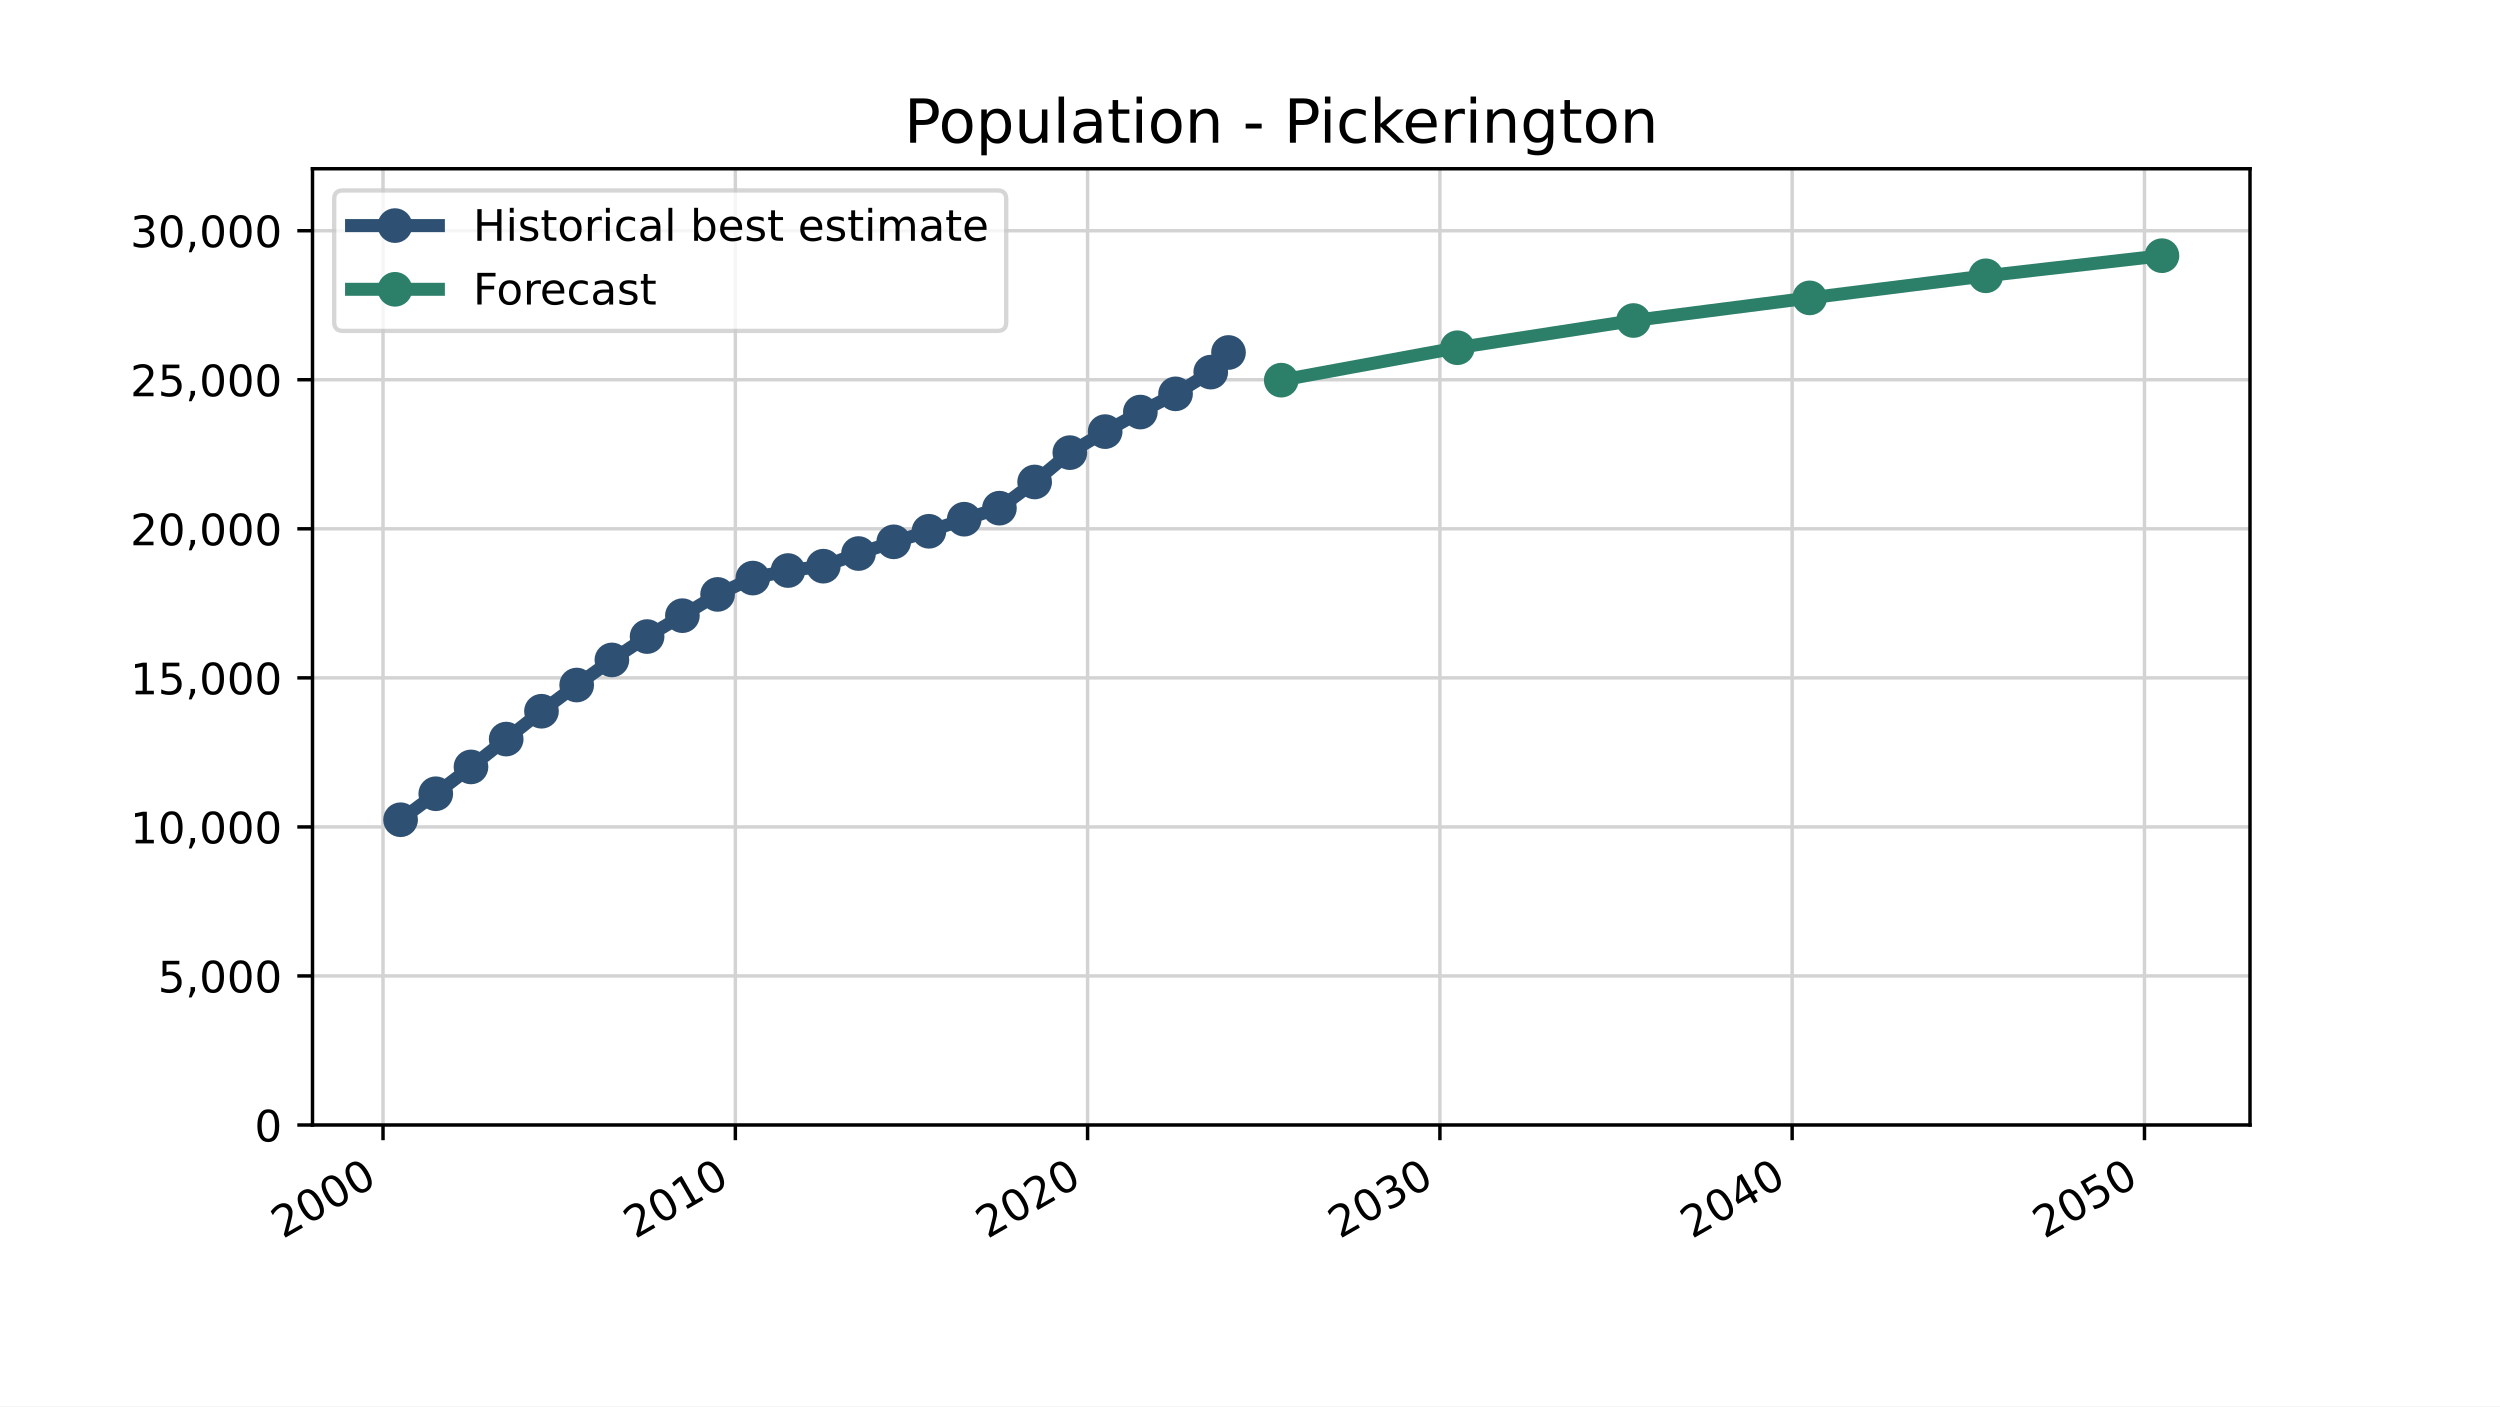
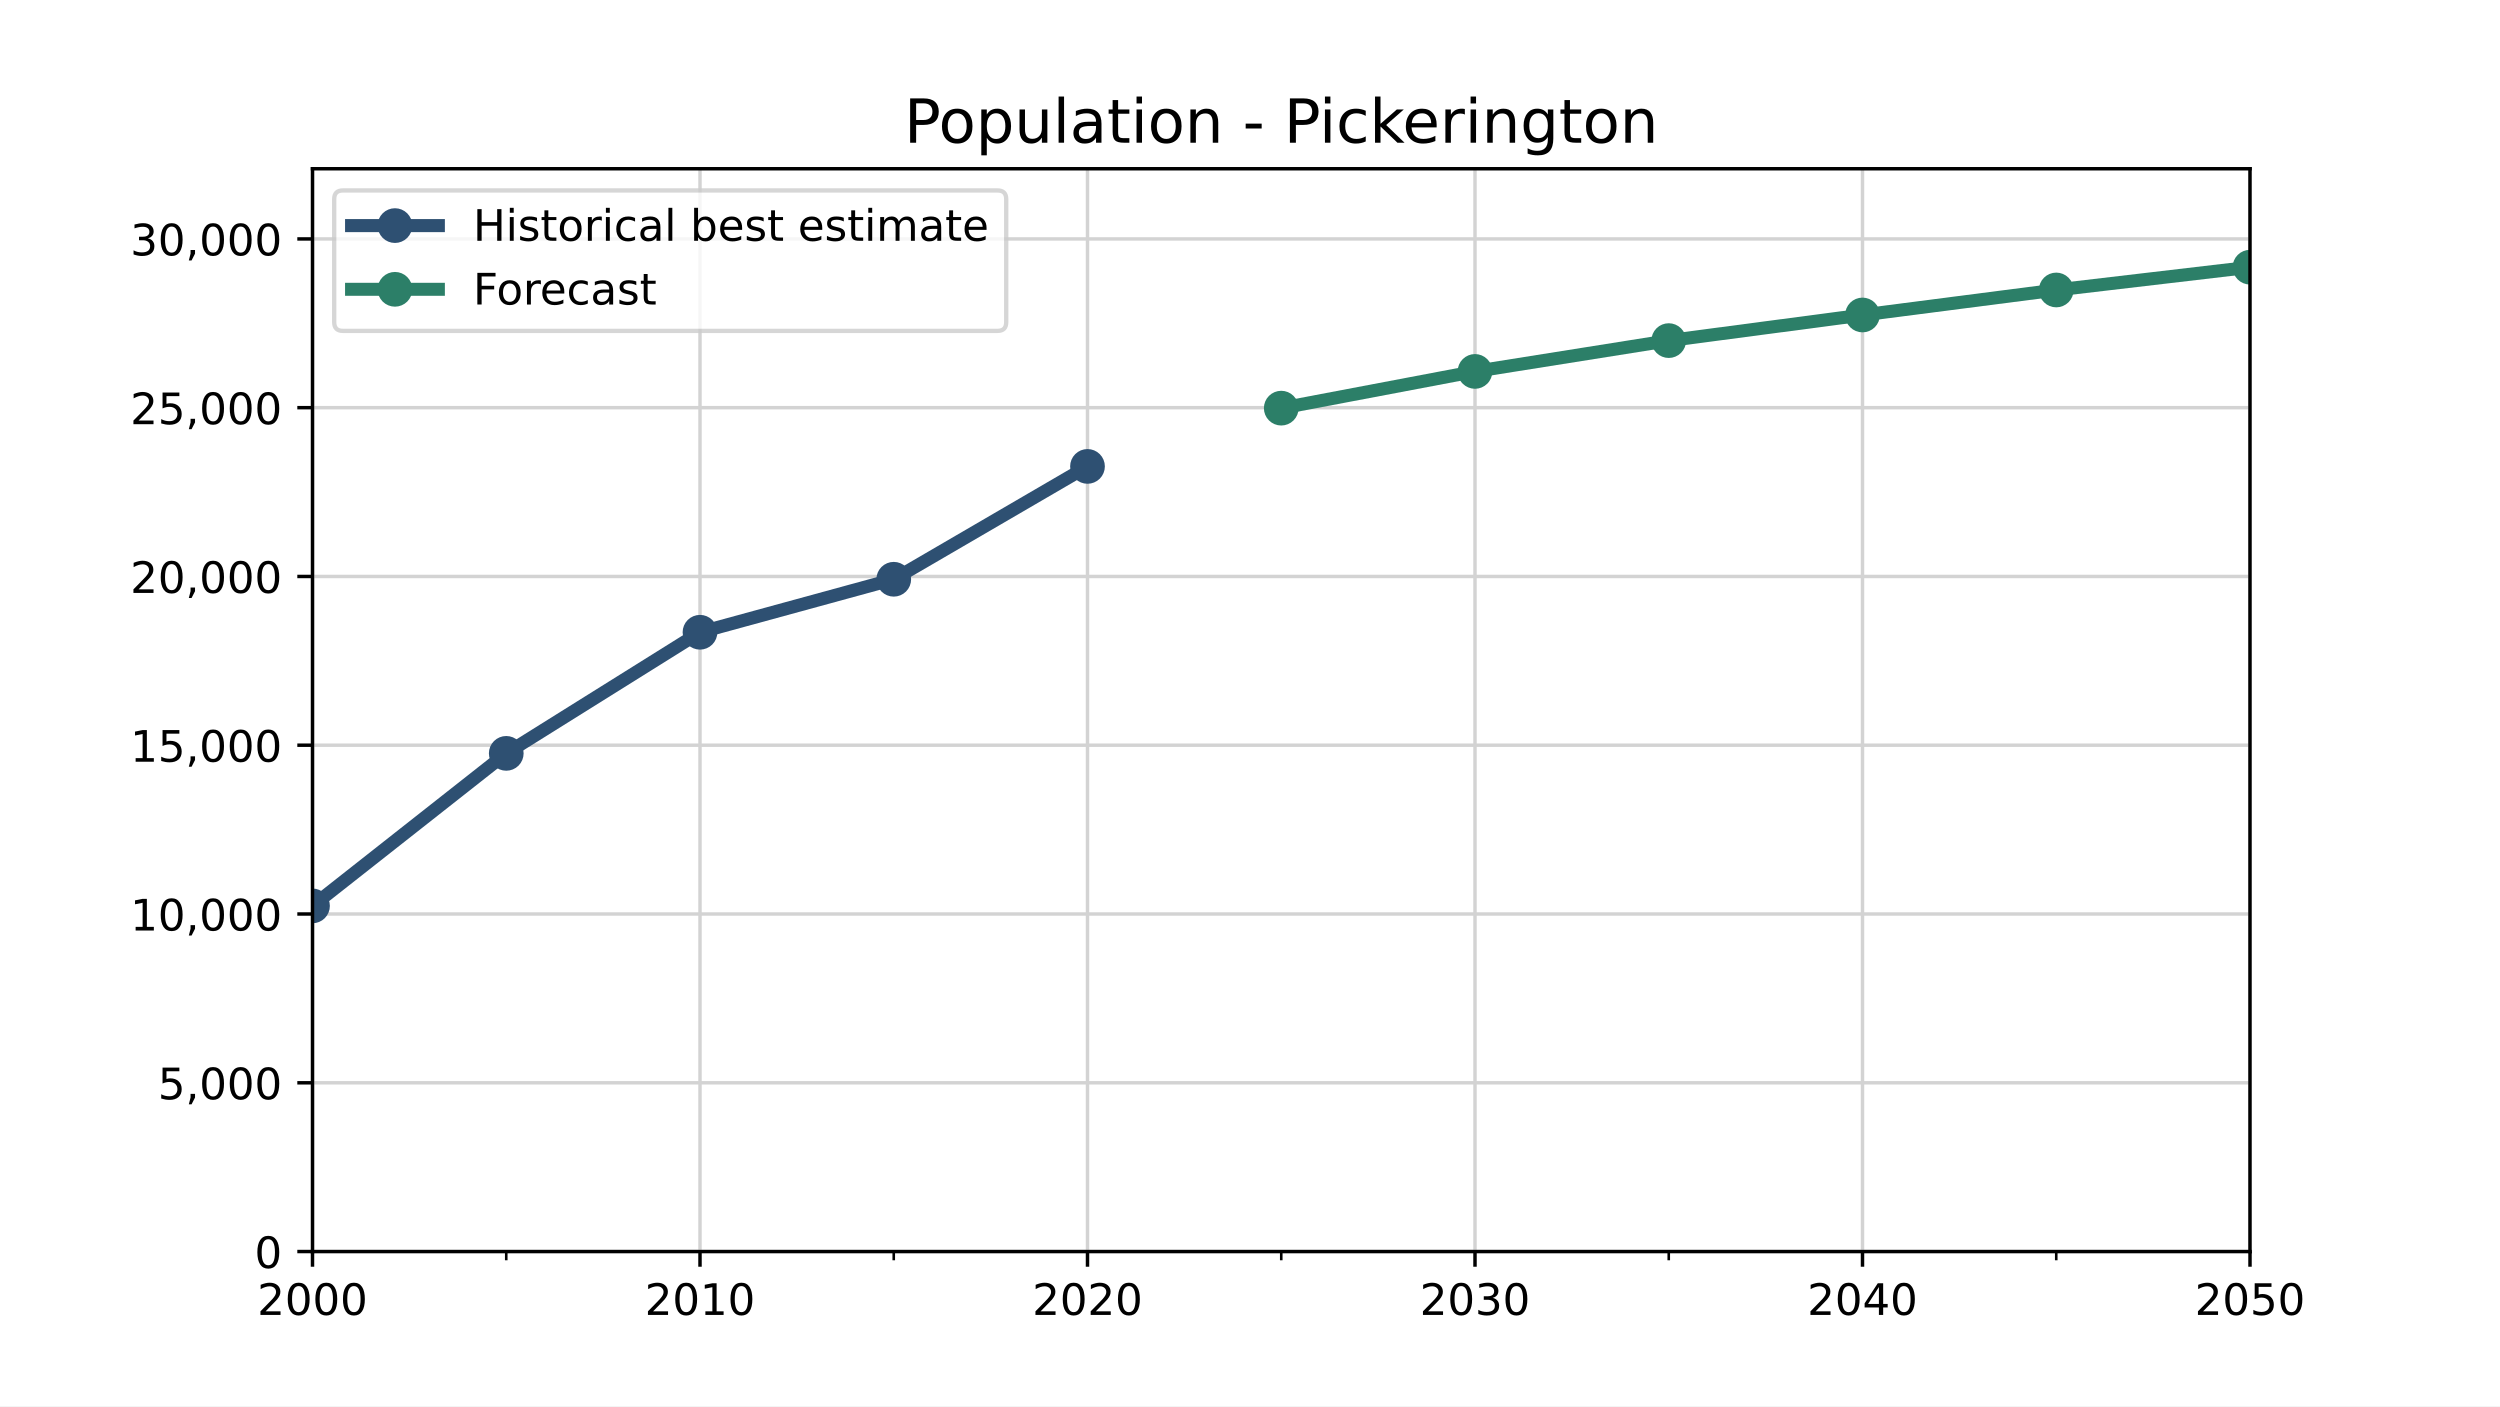
<svg xmlns="http://www.w3.org/2000/svg" xmlns:xlink="http://www.w3.org/1999/xlink" width="576pt" height="324pt" viewBox="0 0 576 324" version="1.1">
  <defs>
    <style type="text/css">*{stroke-linejoin: round; stroke-linecap: butt}</style>
  </defs>
  <g id="figure_1">
    <g id="patch_1">
      <path d="M 0 324  L 576 324  L 576 0  L 0 0  z " style="fill: #ffffff" />
    </g>
    <g id="axes_1">
      <g id="patch_2">
-         <path d="M 72 259.2  L 518.4 259.2  L 518.4 38.88  L 72 38.88  z " style="fill: #ffffff" />
+         <path d="M 72 288.36  L 518.4 288.36  L 518.4 38.88  L 72 38.88  z " style="fill: #ffffff" />
      </g>
      <g id="matplotlib.axis_1">
        <g id="xtick_1">
          <g id="line2d_1">
-             <path d="M 88.247 259.2  L 88.247 38.88  " clip-path="url(#p6ef41c0eb7)" style="fill: none; stroke: #d3d3d3; stroke-width: 0.8; stroke-linecap: square" />
+             <path d="M 72 288.36  L 72 38.88  " clip-path="url(#p720cf5d9d5)" style="fill: none; stroke: #d3d3d3; stroke-width: 0.8; stroke-linecap: square" />
          </g>
          <g id="line2d_2">
            <defs>
-               <path id="m527f7fe3bf" d="M 0 0  L 0 3.5  " style="stroke: #000000; stroke-width: 0.8" />
+               <path id="md8a577e846" d="M 0 0  L 0 3.5  " style="stroke: #000000; stroke-width: 0.8" />
            </defs>
            <g>
-               <use xlink:href="#m527f7fe3bf" x="88.247" y="259.2" style="stroke: #000000; stroke-width: 0.8" />
+               <use xlink:href="#md8a577e846" x="72" y="288.36" style="stroke: #000000; stroke-width: 0.8" />
            </g>
          </g>
          <g id="text_1">
-             <g transform="translate(65.16631 285.5054) rotate(-30) scale(0.1 -0.1)">
+             <g transform="translate(59.275 302.9584) scale(0.1 -0.1)">
              <defs>
                <path id="DejaVuSans-32" d="M 1228 531  L 3431 531  L 3431 0  L 469 0  L 469 531  Q 828 903 1448 1529  Q 2069 2156 2228 2338  Q 2531 2678 2651 2914  Q 2772 3150 2772 3378  Q 2772 3750 2511 3984  Q 2250 4219 1831 4219  Q 1534 4219 1204 4116  Q 875 4013 500 3803  L 500 4441  Q 881 4594 1212 4672  Q 1544 4750 1819 4750  Q 2544 4750 2975 4387  Q 3406 4025 3406 3419  Q 3406 3131 3298 2873  Q 3191 2616 2906 2266  Q 2828 2175 2409 1742  Q 1991 1309 1228 531  z " transform="scale(0.015625)" />
                <path id="DejaVuSans-30" d="M 2034 4250  Q 1547 4250 1301 3770  Q 1056 3291 1056 2328  Q 1056 1369 1301 889  Q 1547 409 2034 409  Q 2525 409 2770 889  Q 3016 1369 3016 2328  Q 3016 3291 2770 3770  Q 2525 4250 2034 4250  z M 2034 4750  Q 2819 4750 3233 4129  Q 3647 3509 3647 2328  Q 3647 1150 3233 529  Q 2819 -91 2034 -91  Q 1250 -91 836 529  Q 422 1150 422 2328  Q 422 3509 836 4129  Q 1250 4750 2034 4750  z " transform="scale(0.015625)" />
              </defs>
              <use xlink:href="#DejaVuSans-32" />
              <use xlink:href="#DejaVuSans-30" x="63.623" />
              <use xlink:href="#DejaVuSans-30" x="127.246" />
              <use xlink:href="#DejaVuSans-30" x="190.869" />
            </g>
          </g>
        </g>
        <g id="xtick_2">
          <g id="line2d_3">
-             <path d="M 169.423 259.2  L 169.423 38.88  " clip-path="url(#p6ef41c0eb7)" style="fill: none; stroke: #d3d3d3; stroke-width: 0.8; stroke-linecap: square" />
+             <path d="M 161.28 288.36  L 161.28 38.88  " clip-path="url(#p720cf5d9d5)" style="fill: none; stroke: #d3d3d3; stroke-width: 0.8; stroke-linecap: square" />
          </g>
          <g id="line2d_4">
            <g>
-               <use xlink:href="#m527f7fe3bf" x="169.423" y="259.2" style="stroke: #000000; stroke-width: 0.8" />
+               <use xlink:href="#md8a577e846" x="161.28" y="288.36" style="stroke: #000000; stroke-width: 0.8" />
            </g>
          </g>
          <g id="text_2">
-             <g transform="translate(146.3433 285.5054) rotate(-30) scale(0.1 -0.1)">
+             <g transform="translate(148.555 302.9584) scale(0.1 -0.1)">
              <defs>
                <path id="DejaVuSans-31" d="M 794 531  L 1825 531  L 1825 4091  L 703 3866  L 703 4441  L 1819 4666  L 2450 4666  L 2450 531  L 3481 531  L 3481 0  L 794 0  L 794 531  z " transform="scale(0.015625)" />
              </defs>
              <use xlink:href="#DejaVuSans-32" />
              <use xlink:href="#DejaVuSans-30" x="63.623" />
              <use xlink:href="#DejaVuSans-31" x="127.246" />
              <use xlink:href="#DejaVuSans-30" x="190.869" />
            </g>
          </g>
        </g>
        <g id="xtick_3">
          <g id="line2d_5">
-             <path d="M 250.578 259.2  L 250.578 38.88  " clip-path="url(#p6ef41c0eb7)" style="fill: none; stroke: #d3d3d3; stroke-width: 0.8; stroke-linecap: square" />
+             <path d="M 250.56 288.36  L 250.56 38.88  " clip-path="url(#p720cf5d9d5)" style="fill: none; stroke: #d3d3d3; stroke-width: 0.8; stroke-linecap: square" />
          </g>
          <g id="line2d_6">
            <g>
-               <use xlink:href="#m527f7fe3bf" x="250.578" y="259.2" style="stroke: #000000; stroke-width: 0.8" />
+               <use xlink:href="#md8a577e846" x="250.56" y="288.36" style="stroke: #000000; stroke-width: 0.8" />
            </g>
          </g>
          <g id="text_3">
-             <g transform="translate(227.498 285.5054) rotate(-30) scale(0.1 -0.1)">
+             <g transform="translate(237.835 302.9584) scale(0.1 -0.1)">
              <use xlink:href="#DejaVuSans-32" />
              <use xlink:href="#DejaVuSans-30" x="63.623" />
              <use xlink:href="#DejaVuSans-32" x="127.246" />
              <use xlink:href="#DejaVuSans-30" x="190.869" />
            </g>
          </g>
        </g>
        <g id="xtick_4">
          <g id="line2d_7">
-             <path d="M 331.755 259.2  L 331.755 38.88  " clip-path="url(#p6ef41c0eb7)" style="fill: none; stroke: #d3d3d3; stroke-width: 0.8; stroke-linecap: square" />
+             <path d="M 339.84 288.36  L 339.84 38.88  " clip-path="url(#p720cf5d9d5)" style="fill: none; stroke: #d3d3d3; stroke-width: 0.8; stroke-linecap: square" />
          </g>
          <g id="line2d_8">
            <g>
-               <use xlink:href="#m527f7fe3bf" x="331.755" y="259.2" style="stroke: #000000; stroke-width: 0.8" />
+               <use xlink:href="#md8a577e846" x="339.84" y="288.36" style="stroke: #000000; stroke-width: 0.8" />
            </g>
          </g>
          <g id="text_4">
-             <g transform="translate(308.675 285.5054) rotate(-30) scale(0.1 -0.1)">
+             <g transform="translate(327.115 302.9584) scale(0.1 -0.1)">
              <defs>
                <path id="DejaVuSans-33" d="M 2597 2516  Q 3050 2419 3304 2112  Q 3559 1806 3559 1356  Q 3559 666 3084 287  Q 2609 -91 1734 -91  Q 1441 -91 1130 -33  Q 819 25 488 141  L 488 750  Q 750 597 1062 519  Q 1375 441 1716 441  Q 2309 441 2620 675  Q 2931 909 2931 1356  Q 2931 1769 2642 2001  Q 2353 2234 1838 2234  L 1294 2234  L 1294 2753  L 1863 2753  Q 2328 2753 2575 2939  Q 2822 3125 2822 3475  Q 2822 3834 2567 4026  Q 2313 4219 1838 4219  Q 1578 4219 1281 4162  Q 984 4106 628 3988  L 628 4550  Q 988 4650 1302 4700  Q 1616 4750 1894 4750  Q 2613 4750 3031 4423  Q 3450 4097 3450 3541  Q 3450 3153 3228 2886  Q 3006 2619 2597 2516  z " transform="scale(0.015625)" />
              </defs>
              <use xlink:href="#DejaVuSans-32" />
              <use xlink:href="#DejaVuSans-30" x="63.623" />
              <use xlink:href="#DejaVuSans-33" x="127.246" />
              <use xlink:href="#DejaVuSans-30" x="190.869" />
            </g>
          </g>
        </g>
        <g id="xtick_5">
          <g id="line2d_9">
-             <path d="M 412.91 259.2  L 412.91 38.88  " clip-path="url(#p6ef41c0eb7)" style="fill: none; stroke: #d3d3d3; stroke-width: 0.8; stroke-linecap: square" />
+             <path d="M 429.12 288.36  L 429.12 38.88  " clip-path="url(#p720cf5d9d5)" style="fill: none; stroke: #d3d3d3; stroke-width: 0.8; stroke-linecap: square" />
          </g>
          <g id="line2d_10">
            <g>
-               <use xlink:href="#m527f7fe3bf" x="412.91" y="259.2" style="stroke: #000000; stroke-width: 0.8" />
+               <use xlink:href="#md8a577e846" x="429.12" y="288.36" style="stroke: #000000; stroke-width: 0.8" />
            </g>
          </g>
          <g id="text_5">
-             <g transform="translate(389.8297 285.5054) rotate(-30) scale(0.1 -0.1)">
+             <g transform="translate(416.395 302.9584) scale(0.1 -0.1)">
              <defs>
                <path id="DejaVuSans-34" d="M 2419 4116  L 825 1625  L 2419 1625  L 2419 4116  z M 2253 4666  L 3047 4666  L 3047 1625  L 3713 1625  L 3713 1100  L 3047 1100  L 3047 0  L 2419 0  L 2419 1100  L 313 1100  L 313 1709  L 2253 4666  z " transform="scale(0.015625)" />
              </defs>
              <use xlink:href="#DejaVuSans-32" />
              <use xlink:href="#DejaVuSans-30" x="63.623" />
              <use xlink:href="#DejaVuSans-34" x="127.246" />
              <use xlink:href="#DejaVuSans-30" x="190.869" />
            </g>
          </g>
        </g>
        <g id="xtick_6">
          <g id="line2d_11">
-             <path d="M 494.087 259.2  L 494.087 38.88  " clip-path="url(#p6ef41c0eb7)" style="fill: none; stroke: #d3d3d3; stroke-width: 0.8; stroke-linecap: square" />
+             <path d="M 518.4 288.36  L 518.4 38.88  " clip-path="url(#p720cf5d9d5)" style="fill: none; stroke: #d3d3d3; stroke-width: 0.8; stroke-linecap: square" />
          </g>
          <g id="line2d_12">
            <g>
-               <use xlink:href="#m527f7fe3bf" x="494.087" y="259.2" style="stroke: #000000; stroke-width: 0.8" />
+               <use xlink:href="#md8a577e846" x="518.4" y="288.36" style="stroke: #000000; stroke-width: 0.8" />
            </g>
          </g>
          <g id="text_6">
-             <g transform="translate(471.0067 285.5054) rotate(-30) scale(0.1 -0.1)">
+             <g transform="translate(505.675 302.9584) scale(0.1 -0.1)">
              <defs>
                <path id="DejaVuSans-35" d="M 691 4666  L 3169 4666  L 3169 4134  L 1269 4134  L 1269 2991  Q 1406 3038 1543 3061  Q 1681 3084 1819 3084  Q 2600 3084 3056 2656  Q 3513 2228 3513 1497  Q 3513 744 3044 326  Q 2575 -91 1722 -91  Q 1428 -91 1123 -41  Q 819 9 494 109  L 494 744  Q 775 591 1075 516  Q 1375 441 1709 441  Q 2250 441 2565 725  Q 2881 1009 2881 1497  Q 2881 1984 2565 2268  Q 2250 2553 1709 2553  Q 1456 2553 1204 2497  Q 953 2441 691 2322  L 691 4666  z " transform="scale(0.015625)" />
              </defs>
              <use xlink:href="#DejaVuSans-32" />
              <use xlink:href="#DejaVuSans-30" x="63.623" />
              <use xlink:href="#DejaVuSans-35" x="127.246" />
              <use xlink:href="#DejaVuSans-30" x="190.869" />
+             </g>
+           </g>
+         </g>
+         <g id="xtick_7">
+           <g id="line2d_13">
+             <defs>
+               <path id="m55a12e7f63" d="M 0 0  L 0 2  " style="stroke: #000000; stroke-width: 0.6" />
+             </defs>
+             <g>
+               <use xlink:href="#m55a12e7f63" x="116.64" y="288.36" style="stroke: #000000; stroke-width: 0.6" />
+             </g>
+           </g>
+         </g>
+         <g id="xtick_8">
+           <g id="line2d_14">
+             <g>
+               <use xlink:href="#m55a12e7f63" x="205.92" y="288.36" style="stroke: #000000; stroke-width: 0.6" />
+             </g>
+           </g>
+         </g>
+         <g id="xtick_9">
+           <g id="line2d_15">
+             <g>
+               <use xlink:href="#m55a12e7f63" x="295.2" y="288.36" style="stroke: #000000; stroke-width: 0.6" />
+             </g>
+           </g>
+         </g>
+         <g id="xtick_10">
+           <g id="line2d_16">
+             <g>
+               <use xlink:href="#m55a12e7f63" x="384.48" y="288.36" style="stroke: #000000; stroke-width: 0.6" />
+             </g>
+           </g>
+         </g>
+         <g id="xtick_11">
+           <g id="line2d_17">
+             <g>
+               <use xlink:href="#m55a12e7f63" x="473.76" y="288.36" style="stroke: #000000; stroke-width: 0.6" />
            </g>
          </g>
        </g>
      </g>
      <g id="matplotlib.axis_2">
        <g id="ytick_1">
-           <g id="line2d_13">
-             <path d="M 72 259.2  L 518.4 259.2  " clip-path="url(#p6ef41c0eb7)" style="fill: none; stroke: #d3d3d3; stroke-width: 0.8; stroke-linecap: square" />
-           </g>
-           <g id="line2d_14">
+           <g id="line2d_18">
+             <path d="M 72 288.36  L 518.4 288.36  " clip-path="url(#p720cf5d9d5)" style="fill: none; stroke: #d3d3d3; stroke-width: 0.8; stroke-linecap: square" />
+           </g>
+           <g id="line2d_19">
            <defs>
-               <path id="m63f57c70f0" d="M 0 0  L -3.5 0  " style="stroke: #000000; stroke-width: 0.8" />
+               <path id="m1d83f71214" d="M 0 0  L -3.5 0  " style="stroke: #000000; stroke-width: 0.8" />
            </defs>
            <g>
-               <use xlink:href="#m63f57c70f0" x="72" y="259.2" style="stroke: #000000; stroke-width: 0.8" />
+               <use xlink:href="#m1d83f71214" x="72" y="288.36" style="stroke: #000000; stroke-width: 0.8" />
            </g>
          </g>
          <g id="text_7">
-             <g transform="translate(58.6375 262.9992) scale(0.1 -0.1)">
+             <g transform="translate(58.6375 292.1592) scale(0.1 -0.1)">
              <use xlink:href="#DejaVuSans-30" />
            </g>
          </g>
        </g>
        <g id="ytick_2">
-           <g id="line2d_15">
-             <path d="M 72 224.859  L 518.4 224.859  " clip-path="url(#p6ef41c0eb7)" style="fill: none; stroke: #d3d3d3; stroke-width: 0.8; stroke-linecap: square" />
-           </g>
-           <g id="line2d_16">
-             <g>
-               <use xlink:href="#m63f57c70f0" x="72" y="224.859" style="stroke: #000000; stroke-width: 0.8" />
+           <g id="line2d_20">
+             <path d="M 72 249.474  L 518.4 249.474  " clip-path="url(#p720cf5d9d5)" style="fill: none; stroke: #d3d3d3; stroke-width: 0.8; stroke-linecap: square" />
+           </g>
+           <g id="line2d_21">
+             <g>
+               <use xlink:href="#m1d83f71214" x="72" y="249.474" style="stroke: #000000; stroke-width: 0.8" />
            </g>
          </g>
          <g id="text_8">
-             <g transform="translate(36.37188 228.6581) scale(0.1 -0.1)">
+             <g transform="translate(36.37188 253.273) scale(0.1 -0.1)">
              <defs>
                <path id="DejaVuSans-2c" d="M 750 794  L 1409 794  L 1409 256  L 897 -744  L 494 -744  L 750 256  L 750 794  z " transform="scale(0.015625)" />
              </defs>
              <use xlink:href="#DejaVuSans-35" />
              <use xlink:href="#DejaVuSans-2c" x="63.623" />
              <use xlink:href="#DejaVuSans-30" x="95.41" />
              <use xlink:href="#DejaVuSans-30" x="159.033" />
              <use xlink:href="#DejaVuSans-30" x="222.656" />
            </g>
          </g>
        </g>
        <g id="ytick_3">
-           <g id="line2d_17">
-             <path d="M 72 190.518  L 518.4 190.518  " clip-path="url(#p6ef41c0eb7)" style="fill: none; stroke: #d3d3d3; stroke-width: 0.8; stroke-linecap: square" />
-           </g>
-           <g id="line2d_18">
-             <g>
-               <use xlink:href="#m63f57c70f0" x="72" y="190.518" style="stroke: #000000; stroke-width: 0.8" />
+           <g id="line2d_22">
+             <path d="M 72 210.588  L 518.4 210.588  " clip-path="url(#p720cf5d9d5)" style="fill: none; stroke: #d3d3d3; stroke-width: 0.8; stroke-linecap: square" />
+           </g>
+           <g id="line2d_23">
+             <g>
+               <use xlink:href="#m1d83f71214" x="72" y="210.588" style="stroke: #000000; stroke-width: 0.8" />
            </g>
          </g>
          <g id="text_9">
-             <g transform="translate(30.00937 194.3171) scale(0.1 -0.1)">
+             <g transform="translate(30.00937 214.3868) scale(0.1 -0.1)">
              <use xlink:href="#DejaVuSans-31" />
              <use xlink:href="#DejaVuSans-30" x="63.623" />
              <use xlink:href="#DejaVuSans-2c" x="127.246" />
              <use xlink:href="#DejaVuSans-30" x="159.033" />
              <use xlink:href="#DejaVuSans-30" x="222.656" />
              <use xlink:href="#DejaVuSans-30" x="286.279" />
            </g>
          </g>
        </g>
        <g id="ytick_4">
-           <g id="line2d_19">
-             <path d="M 72 156.177  L 518.4 156.177  " clip-path="url(#p6ef41c0eb7)" style="fill: none; stroke: #d3d3d3; stroke-width: 0.8; stroke-linecap: square" />
-           </g>
-           <g id="line2d_20">
-             <g>
-               <use xlink:href="#m63f57c70f0" x="72" y="156.177" style="stroke: #000000; stroke-width: 0.8" />
+           <g id="line2d_24">
+             <path d="M 72 171.701  L 518.4 171.701  " clip-path="url(#p720cf5d9d5)" style="fill: none; stroke: #d3d3d3; stroke-width: 0.8; stroke-linecap: square" />
+           </g>
+           <g id="line2d_25">
+             <g>
+               <use xlink:href="#m1d83f71214" x="72" y="171.701" style="stroke: #000000; stroke-width: 0.8" />
            </g>
          </g>
          <g id="text_10">
-             <g transform="translate(30.00937 159.976) scale(0.1 -0.1)">
+             <g transform="translate(30.00937 175.5006) scale(0.1 -0.1)">
              <use xlink:href="#DejaVuSans-31" />
              <use xlink:href="#DejaVuSans-35" x="63.623" />
              <use xlink:href="#DejaVuSans-2c" x="127.246" />
              <use xlink:href="#DejaVuSans-30" x="159.033" />
              <use xlink:href="#DejaVuSans-30" x="222.656" />
              <use xlink:href="#DejaVuSans-30" x="286.279" />
            </g>
          </g>
        </g>
        <g id="ytick_5">
-           <g id="line2d_21">
-             <path d="M 72 121.836  L 518.4 121.836  " clip-path="url(#p6ef41c0eb7)" style="fill: none; stroke: #d3d3d3; stroke-width: 0.8; stroke-linecap: square" />
-           </g>
-           <g id="line2d_22">
-             <g>
-               <use xlink:href="#m63f57c70f0" x="72" y="121.836" style="stroke: #000000; stroke-width: 0.8" />
+           <g id="line2d_26">
+             <path d="M 72 132.815  L 518.4 132.815  " clip-path="url(#p720cf5d9d5)" style="fill: none; stroke: #d3d3d3; stroke-width: 0.8; stroke-linecap: square" />
+           </g>
+           <g id="line2d_27">
+             <g>
+               <use xlink:href="#m1d83f71214" x="72" y="132.815" style="stroke: #000000; stroke-width: 0.8" />
            </g>
          </g>
          <g id="text_11">
-             <g transform="translate(30.00937 125.6349) scale(0.1 -0.1)">
+             <g transform="translate(30.00937 136.6143) scale(0.1 -0.1)">
              <use xlink:href="#DejaVuSans-32" />
              <use xlink:href="#DejaVuSans-30" x="63.623" />
              <use xlink:href="#DejaVuSans-2c" x="127.246" />
              <use xlink:href="#DejaVuSans-30" x="159.033" />
              <use xlink:href="#DejaVuSans-30" x="222.656" />
              <use xlink:href="#DejaVuSans-30" x="286.279" />
            </g>
          </g>
        </g>
        <g id="ytick_6">
-           <g id="line2d_23">
-             <path d="M 72 87.495  L 518.4 87.495  " clip-path="url(#p6ef41c0eb7)" style="fill: none; stroke: #d3d3d3; stroke-width: 0.8; stroke-linecap: square" />
-           </g>
-           <g id="line2d_24">
-             <g>
-               <use xlink:href="#m63f57c70f0" x="72" y="87.495" style="stroke: #000000; stroke-width: 0.8" />
+           <g id="line2d_28">
+             <path d="M 72 93.929  L 518.4 93.929  " clip-path="url(#p720cf5d9d5)" style="fill: none; stroke: #d3d3d3; stroke-width: 0.8; stroke-linecap: square" />
+           </g>
+           <g id="line2d_29">
+             <g>
+               <use xlink:href="#m1d83f71214" x="72" y="93.929" style="stroke: #000000; stroke-width: 0.8" />
            </g>
          </g>
          <g id="text_12">
-             <g transform="translate(30.00937 91.29382) scale(0.1 -0.1)">
+             <g transform="translate(30.00937 97.72811) scale(0.1 -0.1)">
              <use xlink:href="#DejaVuSans-32" />
              <use xlink:href="#DejaVuSans-35" x="63.623" />
              <use xlink:href="#DejaVuSans-2c" x="127.246" />
              <use xlink:href="#DejaVuSans-30" x="159.033" />
              <use xlink:href="#DejaVuSans-30" x="222.656" />
              <use xlink:href="#DejaVuSans-30" x="286.279" />
            </g>
          </g>
        </g>
        <g id="ytick_7">
-           <g id="line2d_25">
-             <path d="M 72 53.154  L 518.4 53.154  " clip-path="url(#p6ef41c0eb7)" style="fill: none; stroke: #d3d3d3; stroke-width: 0.8; stroke-linecap: square" />
-           </g>
-           <g id="line2d_26">
-             <g>
-               <use xlink:href="#m63f57c70f0" x="72" y="53.154" style="stroke: #000000; stroke-width: 0.8" />
+           <g id="line2d_30">
+             <path d="M 72 55.043  L 518.4 55.043  " clip-path="url(#p720cf5d9d5)" style="fill: none; stroke: #d3d3d3; stroke-width: 0.8; stroke-linecap: square" />
+           </g>
+           <g id="line2d_31">
+             <g>
+               <use xlink:href="#m1d83f71214" x="72" y="55.043" style="stroke: #000000; stroke-width: 0.8" />
            </g>
          </g>
          <g id="text_13">
-             <g transform="translate(30.00937 56.95275) scale(0.1 -0.1)">
+             <g transform="translate(30.00937 58.84189) scale(0.1 -0.1)">
              <use xlink:href="#DejaVuSans-33" />
              <use xlink:href="#DejaVuSans-30" x="63.623" />
              <use xlink:href="#DejaVuSans-2c" x="127.246" />
              <use xlink:href="#DejaVuSans-30" x="159.033" />
              <use xlink:href="#DejaVuSans-30" x="222.656" />
              <use xlink:href="#DejaVuSans-30" x="286.279" />
            </g>
          </g>
        </g>
      </g>
-       <g id="line2d_27">
-         <path d="M 92.291 188.869  L 100.402 182.88  L 108.513 176.699  L 116.624 170.284  L 124.757 163.869  L 132.868 157.832  L 140.979 152.049  L 149.09 146.664  L 157.224 141.85  L 165.335 136.953  L 173.446 133.189  L 181.557 131.451  L 189.69 130.448  L 197.801 127.536  L 205.912 124.837  L 214.023 122.406  L 222.156 119.624  L 230.267 117.083  L 238.378 111.046  L 246.489 104.287  L 254.623 99.445  L 262.734 94.94  L 270.845 90.743  L 278.956 85.736  L 283.045 81.21  " clip-path="url(#p6ef41c0eb7)" style="fill: none; stroke: #2e5072; stroke-width: 3; stroke-linecap: square" />
+       <g id="line2d_32">
+         <path d="M 72 208.721  L 116.64 173.576  L 161.28 145.671  L 205.92 133.461  L 250.56 107.461  " clip-path="url(#p720cf5d9d5)" style="fill: none; stroke: #2e5072; stroke-width: 3; stroke-linecap: square" />
        <defs>
-           <path id="m0a4b3187f5" d="M 0 3.5  C 0.928 3.5 1.819 3.131 2.475 2.475  C 3.131 1.819 3.5 0.928 3.5 0  C 3.5 -0.928 3.131 -1.819 2.475 -2.475  C 1.819 -3.131 0.928 -3.5 0 -3.5  C -0.928 -3.5 -1.819 -3.131 -2.475 -2.475  C -3.131 -1.819 -3.5 -0.928 -3.5 0  C -3.5 0.928 -3.131 1.819 -2.475 2.475  C -1.819 3.131 -0.928 3.5 0 3.5  z " style="stroke: #2e5072" />
+           <path id="m99d6abfcd0" d="M 0 3.5  C 0.928 3.5 1.819 3.131 2.475 2.475  C 3.131 1.819 3.5 0.928 3.5 0  C 3.5 -0.928 3.131 -1.819 2.475 -2.475  C 1.819 -3.131 0.928 -3.5 0 -3.5  C -0.928 -3.5 -1.819 -3.131 -2.475 -2.475  C -3.131 -1.819 -3.5 -0.928 -3.5 0  C -3.5 0.928 -3.131 1.819 -2.475 2.475  C -1.819 3.131 -0.928 3.5 0 3.5  z " style="stroke: #2e5072" />
        </defs>
-         <g clip-path="url(#p6ef41c0eb7)">
-           <use xlink:href="#m0a4b3187f5" x="92.291" y="188.869" style="fill: #2e5072; stroke: #2e5072" />
-           <use xlink:href="#m0a4b3187f5" x="100.402" y="182.88" style="fill: #2e5072; stroke: #2e5072" />
-           <use xlink:href="#m0a4b3187f5" x="108.513" y="176.699" style="fill: #2e5072; stroke: #2e5072" />
-           <use xlink:href="#m0a4b3187f5" x="116.624" y="170.284" style="fill: #2e5072; stroke: #2e5072" />
-           <use xlink:href="#m0a4b3187f5" x="124.757" y="163.869" style="fill: #2e5072; stroke: #2e5072" />
-           <use xlink:href="#m0a4b3187f5" x="132.868" y="157.832" style="fill: #2e5072; stroke: #2e5072" />
-           <use xlink:href="#m0a4b3187f5" x="140.979" y="152.049" style="fill: #2e5072; stroke: #2e5072" />
-           <use xlink:href="#m0a4b3187f5" x="149.09" y="146.664" style="fill: #2e5072; stroke: #2e5072" />
-           <use xlink:href="#m0a4b3187f5" x="157.224" y="141.85" style="fill: #2e5072; stroke: #2e5072" />
-           <use xlink:href="#m0a4b3187f5" x="165.335" y="136.953" style="fill: #2e5072; stroke: #2e5072" />
-           <use xlink:href="#m0a4b3187f5" x="173.446" y="133.189" style="fill: #2e5072; stroke: #2e5072" />
-           <use xlink:href="#m0a4b3187f5" x="181.557" y="131.451" style="fill: #2e5072; stroke: #2e5072" />
-           <use xlink:href="#m0a4b3187f5" x="189.69" y="130.448" style="fill: #2e5072; stroke: #2e5072" />
-           <use xlink:href="#m0a4b3187f5" x="197.801" y="127.536" style="fill: #2e5072; stroke: #2e5072" />
-           <use xlink:href="#m0a4b3187f5" x="205.912" y="124.837" style="fill: #2e5072; stroke: #2e5072" />
-           <use xlink:href="#m0a4b3187f5" x="214.023" y="122.406" style="fill: #2e5072; stroke: #2e5072" />
-           <use xlink:href="#m0a4b3187f5" x="222.156" y="119.624" style="fill: #2e5072; stroke: #2e5072" />
-           <use xlink:href="#m0a4b3187f5" x="230.267" y="117.083" style="fill: #2e5072; stroke: #2e5072" />
-           <use xlink:href="#m0a4b3187f5" x="238.378" y="111.046" style="fill: #2e5072; stroke: #2e5072" />
-           <use xlink:href="#m0a4b3187f5" x="246.489" y="104.287" style="fill: #2e5072; stroke: #2e5072" />
-           <use xlink:href="#m0a4b3187f5" x="254.623" y="99.445" style="fill: #2e5072; stroke: #2e5072" />
-           <use xlink:href="#m0a4b3187f5" x="262.734" y="94.94" style="fill: #2e5072; stroke: #2e5072" />
-           <use xlink:href="#m0a4b3187f5" x="270.845" y="90.743" style="fill: #2e5072; stroke: #2e5072" />
-           <use xlink:href="#m0a4b3187f5" x="278.956" y="85.736" style="fill: #2e5072; stroke: #2e5072" />
-           <use xlink:href="#m0a4b3187f5" x="283.045" y="81.21" style="fill: #2e5072; stroke: #2e5072" />
-         </g>
-       </g>
-       <g id="line2d_28">
-         <path d="M 295.2 87.591  L 335.777 80.118  L 376.355 73.847  L 416.954 68.634  L 457.532 63.545  L 498.109 58.909  " clip-path="url(#p6ef41c0eb7)" style="fill: none; stroke: #2c7f68; stroke-width: 3; stroke-linecap: square" />
+         <g clip-path="url(#p720cf5d9d5)">
+           <use xlink:href="#m99d6abfcd0" x="72" y="208.721" style="fill: #2e5072; stroke: #2e5072" />
+           <use xlink:href="#m99d6abfcd0" x="116.64" y="173.576" style="fill: #2e5072; stroke: #2e5072" />
+           <use xlink:href="#m99d6abfcd0" x="161.28" y="145.671" style="fill: #2e5072; stroke: #2e5072" />
+           <use xlink:href="#m99d6abfcd0" x="205.92" y="133.461" style="fill: #2e5072; stroke: #2e5072" />
+           <use xlink:href="#m99d6abfcd0" x="250.56" y="107.461" style="fill: #2e5072; stroke: #2e5072" />
+         </g>
+       </g>
+       <g id="line2d_33">
+         <path d="M 295.2 94.038  L 339.84 85.576  L 384.48 78.476  L 429.12 72.573  L 473.76 66.81  L 518.4 61.56  " clip-path="url(#p720cf5d9d5)" style="fill: none; stroke: #2c7f68; stroke-width: 3; stroke-linecap: square" />
        <defs>
-           <path id="maae6464ab5" d="M 0 3.5  C 0.928 3.5 1.819 3.131 2.475 2.475  C 3.131 1.819 3.5 0.928 3.5 0  C 3.5 -0.928 3.131 -1.819 2.475 -2.475  C 1.819 -3.131 0.928 -3.5 0 -3.5  C -0.928 -3.5 -1.819 -3.131 -2.475 -2.475  C -3.131 -1.819 -3.5 -0.928 -3.5 0  C -3.5 0.928 -3.131 1.819 -2.475 2.475  C -1.819 3.131 -0.928 3.5 0 3.5  z " style="stroke: #2c7f68" />
+           <path id="mb2b5f1e8ba" d="M 0 3.5  C 0.928 3.5 1.819 3.131 2.475 2.475  C 3.131 1.819 3.5 0.928 3.5 0  C 3.5 -0.928 3.131 -1.819 2.475 -2.475  C 1.819 -3.131 0.928 -3.5 0 -3.5  C -0.928 -3.5 -1.819 -3.131 -2.475 -2.475  C -3.131 -1.819 -3.5 -0.928 -3.5 0  C -3.5 0.928 -3.131 1.819 -2.475 2.475  C -1.819 3.131 -0.928 3.5 0 3.5  z " style="stroke: #2c7f68" />
        </defs>
-         <g clip-path="url(#p6ef41c0eb7)">
-           <use xlink:href="#maae6464ab5" x="295.2" y="87.591" style="fill: #2c7f68; stroke: #2c7f68" />
-           <use xlink:href="#maae6464ab5" x="335.777" y="80.118" style="fill: #2c7f68; stroke: #2c7f68" />
-           <use xlink:href="#maae6464ab5" x="376.355" y="73.847" style="fill: #2c7f68; stroke: #2c7f68" />
-           <use xlink:href="#maae6464ab5" x="416.954" y="68.634" style="fill: #2c7f68; stroke: #2c7f68" />
-           <use xlink:href="#maae6464ab5" x="457.532" y="63.545" style="fill: #2c7f68; stroke: #2c7f68" />
-           <use xlink:href="#maae6464ab5" x="498.109" y="58.909" style="fill: #2c7f68; stroke: #2c7f68" />
+         <g clip-path="url(#p720cf5d9d5)">
+           <use xlink:href="#mb2b5f1e8ba" x="295.2" y="94.038" style="fill: #2c7f68; stroke: #2c7f68" />
+           <use xlink:href="#mb2b5f1e8ba" x="339.84" y="85.576" style="fill: #2c7f68; stroke: #2c7f68" />
+           <use xlink:href="#mb2b5f1e8ba" x="384.48" y="78.476" style="fill: #2c7f68; stroke: #2c7f68" />
+           <use xlink:href="#mb2b5f1e8ba" x="429.12" y="72.573" style="fill: #2c7f68; stroke: #2c7f68" />
+           <use xlink:href="#mb2b5f1e8ba" x="473.76" y="66.81" style="fill: #2c7f68; stroke: #2c7f68" />
+           <use xlink:href="#mb2b5f1e8ba" x="518.4" y="61.56" style="fill: #2c7f68; stroke: #2c7f68" />
        </g>
      </g>
      <g id="patch_3">
-         <path d="M 72 259.2  L 72 38.88  " style="fill: none; stroke: #000000; stroke-width: 0.8; stroke-linejoin: miter; stroke-linecap: square" />
+         <path d="M 72 288.36  L 72 38.88  " style="fill: none; stroke: #000000; stroke-width: 0.8; stroke-linejoin: miter; stroke-linecap: square" />
      </g>
      <g id="patch_4">
-         <path d="M 518.4 259.2  L 518.4 38.88  " style="fill: none; stroke: #000000; stroke-width: 0.8; stroke-linejoin: miter; stroke-linecap: square" />
+         <path d="M 518.4 288.36  L 518.4 38.88  " style="fill: none; stroke: #000000; stroke-width: 0.8; stroke-linejoin: miter; stroke-linecap: square" />
      </g>
      <g id="patch_5">
-         <path d="M 72 259.2  L 518.4 259.2  " style="fill: none; stroke: #000000; stroke-width: 0.8; stroke-linejoin: miter; stroke-linecap: square" />
+         <path d="M 72 288.36  L 518.4 288.36  " style="fill: none; stroke: #000000; stroke-width: 0.8; stroke-linejoin: miter; stroke-linecap: square" />
      </g>
      <g id="patch_6">
        <path d="M 72 38.88  L 518.4 38.88  " style="fill: none; stroke: #000000; stroke-width: 0.8; stroke-linejoin: miter; stroke-linecap: square" />
      </g>
      <g id="text_14">
        <g transform="translate(208.3223 32.88) scale(0.14 -0.14)">
          <defs>
            <path id="DejaVuSans-50" d="M 1259 4147  L 1259 2394  L 2053 2394  Q 2494 2394 2734 2622  Q 2975 2850 2975 3272  Q 2975 3691 2734 3919  Q 2494 4147 2053 4147  L 1259 4147  z M 628 4666  L 2053 4666  Q 2838 4666 3239 4311  Q 3641 3956 3641 3272  Q 3641 2581 3239 2228  Q 2838 1875 2053 1875  L 1259 1875  L 1259 0  L 628 0  L 628 4666  z " transform="scale(0.015625)" />
            <path id="DejaVuSans-6f" d="M 1959 3097  Q 1497 3097 1228 2736  Q 959 2375 959 1747  Q 959 1119 1226 758  Q 1494 397 1959 397  Q 2419 397 2687 759  Q 2956 1122 2956 1747  Q 2956 2369 2687 2733  Q 2419 3097 1959 3097  z M 1959 3584  Q 2709 3584 3137 3096  Q 3566 2609 3566 1747  Q 3566 888 3137 398  Q 2709 -91 1959 -91  Q 1206 -91 779 398  Q 353 888 353 1747  Q 353 2609 779 3096  Q 1206 3584 1959 3584  z " transform="scale(0.015625)" />
            <path id="DejaVuSans-70" d="M 1159 525  L 1159 -1331  L 581 -1331  L 581 3500  L 1159 3500  L 1159 2969  Q 1341 3281 1617 3432  Q 1894 3584 2278 3584  Q 2916 3584 3314 3078  Q 3713 2572 3713 1747  Q 3713 922 3314 415  Q 2916 -91 2278 -91  Q 1894 -91 1617 61  Q 1341 213 1159 525  z M 3116 1747  Q 3116 2381 2855 2742  Q 2594 3103 2138 3103  Q 1681 3103 1420 2742  Q 1159 2381 1159 1747  Q 1159 1113 1420 752  Q 1681 391 2138 391  Q 2594 391 2855 752  Q 3116 1113 3116 1747  z " transform="scale(0.015625)" />
            <path id="DejaVuSans-75" d="M 544 1381  L 544 3500  L 1119 3500  L 1119 1403  Q 1119 906 1312 657  Q 1506 409 1894 409  Q 2359 409 2629 706  Q 2900 1003 2900 1516  L 2900 3500  L 3475 3500  L 3475 0  L 2900 0  L 2900 538  Q 2691 219 2414 64  Q 2138 -91 1772 -91  Q 1169 -91 856 284  Q 544 659 544 1381  z M 1991 3584  L 1991 3584  z " transform="scale(0.015625)" />
            <path id="DejaVuSans-6c" d="M 603 4863  L 1178 4863  L 1178 0  L 603 0  L 603 4863  z " transform="scale(0.015625)" />
            <path id="DejaVuSans-61" d="M 2194 1759  Q 1497 1759 1228 1600  Q 959 1441 959 1056  Q 959 750 1161 570  Q 1363 391 1709 391  Q 2188 391 2477 730  Q 2766 1069 2766 1631  L 2766 1759  L 2194 1759  z M 3341 1997  L 3341 0  L 2766 0  L 2766 531  Q 2569 213 2275 61  Q 1981 -91 1556 -91  Q 1019 -91 701 211  Q 384 513 384 1019  Q 384 1609 779 1909  Q 1175 2209 1959 2209  L 2766 2209  L 2766 2266  Q 2766 2663 2505 2880  Q 2244 3097 1772 3097  Q 1472 3097 1187 3025  Q 903 2953 641 2809  L 641 3341  Q 956 3463 1253 3523  Q 1550 3584 1831 3584  Q 2591 3584 2966 3190  Q 3341 2797 3341 1997  z " transform="scale(0.015625)" />
            <path id="DejaVuSans-74" d="M 1172 4494  L 1172 3500  L 2356 3500  L 2356 3053  L 1172 3053  L 1172 1153  Q 1172 725 1289 603  Q 1406 481 1766 481  L 2356 481  L 2356 0  L 1766 0  Q 1100 0 847 248  Q 594 497 594 1153  L 594 3053  L 172 3053  L 172 3500  L 594 3500  L 594 4494  L 1172 4494  z " transform="scale(0.015625)" />
            <path id="DejaVuSans-69" d="M 603 3500  L 1178 3500  L 1178 0  L 603 0  L 603 3500  z M 603 4863  L 1178 4863  L 1178 4134  L 603 4134  L 603 4863  z " transform="scale(0.015625)" />
            <path id="DejaVuSans-6e" d="M 3513 2113  L 3513 0  L 2938 0  L 2938 2094  Q 2938 2591 2744 2837  Q 2550 3084 2163 3084  Q 1697 3084 1428 2787  Q 1159 2491 1159 1978  L 1159 0  L 581 0  L 581 3500  L 1159 3500  L 1159 2956  Q 1366 3272 1645 3428  Q 1925 3584 2291 3584  Q 2894 3584 3203 3211  Q 3513 2838 3513 2113  z " transform="scale(0.015625)" />
            <path id="DejaVuSans-20" transform="scale(0.015625)" />
            <path id="DejaVuSans-2d" d="M 313 2009  L 1997 2009  L 1997 1497  L 313 1497  L 313 2009  z " transform="scale(0.015625)" />
            <path id="DejaVuSans-63" d="M 3122 3366  L 3122 2828  Q 2878 2963 2633 3030  Q 2388 3097 2138 3097  Q 1578 3097 1268 2742  Q 959 2388 959 1747  Q 959 1106 1268 751  Q 1578 397 2138 397  Q 2388 397 2633 464  Q 2878 531 3122 666  L 3122 134  Q 2881 22 2623 -34  Q 2366 -91 2075 -91  Q 1284 -91 818 406  Q 353 903 353 1747  Q 353 2603 823 3093  Q 1294 3584 2113 3584  Q 2378 3584 2631 3529  Q 2884 3475 3122 3366  z " transform="scale(0.015625)" />
            <path id="DejaVuSans-6b" d="M 581 4863  L 1159 4863  L 1159 1991  L 2875 3500  L 3609 3500  L 1753 1863  L 3688 0  L 2938 0  L 1159 1709  L 1159 0  L 581 0  L 581 4863  z " transform="scale(0.015625)" />
            <path id="DejaVuSans-65" d="M 3597 1894  L 3597 1613  L 953 1613  Q 991 1019 1311 708  Q 1631 397 2203 397  Q 2534 397 2845 478  Q 3156 559 3463 722  L 3463 178  Q 3153 47 2828 -22  Q 2503 -91 2169 -91  Q 1331 -91 842 396  Q 353 884 353 1716  Q 353 2575 817 3079  Q 1281 3584 2069 3584  Q 2775 3584 3186 3129  Q 3597 2675 3597 1894  z M 3022 2063  Q 3016 2534 2758 2815  Q 2500 3097 2075 3097  Q 1594 3097 1305 2825  Q 1016 2553 972 2059  L 3022 2063  z " transform="scale(0.015625)" />
            <path id="DejaVuSans-72" d="M 2631 2963  Q 2534 3019 2420 3045  Q 2306 3072 2169 3072  Q 1681 3072 1420 2755  Q 1159 2438 1159 1844  L 1159 0  L 581 0  L 581 3500  L 1159 3500  L 1159 2956  Q 1341 3275 1631 3429  Q 1922 3584 2338 3584  Q 2397 3584 2469 3576  Q 2541 3569 2628 3553  L 2631 2963  z " transform="scale(0.015625)" />
            <path id="DejaVuSans-67" d="M 2906 1791  Q 2906 2416 2648 2759  Q 2391 3103 1925 3103  Q 1463 3103 1205 2759  Q 947 2416 947 1791  Q 947 1169 1205 825  Q 1463 481 1925 481  Q 2391 481 2648 825  Q 2906 1169 2906 1791  z M 3481 434  Q 3481 -459 3084 -895  Q 2688 -1331 1869 -1331  Q 1566 -1331 1297 -1286  Q 1028 -1241 775 -1147  L 775 -588  Q 1028 -725 1275 -790  Q 1522 -856 1778 -856  Q 2344 -856 2625 -561  Q 2906 -266 2906 331  L 2906 616  Q 2728 306 2450 153  Q 2172 0 1784 0  Q 1141 0 747 490  Q 353 981 353 1791  Q 353 2603 747 3093  Q 1141 3584 1784 3584  Q 2172 3584 2450 3431  Q 2728 3278 2906 2969  L 2906 3500  L 3481 3500  L 3481 434  z " transform="scale(0.015625)" />
          </defs>
          <use xlink:href="#DejaVuSans-50" />
          <use xlink:href="#DejaVuSans-6f" x="56.678" />
          <use xlink:href="#DejaVuSans-70" x="117.859" />
          <use xlink:href="#DejaVuSans-75" x="181.336" />
          <use xlink:href="#DejaVuSans-6c" x="244.715" />
          <use xlink:href="#DejaVuSans-61" x="272.498" />
          <use xlink:href="#DejaVuSans-74" x="333.777" />
          <use xlink:href="#DejaVuSans-69" x="372.986" />
          <use xlink:href="#DejaVuSans-6f" x="400.77" />
          <use xlink:href="#DejaVuSans-6e" x="461.951" />
          <use xlink:href="#DejaVuSans-20" x="525.33" />
          <use xlink:href="#DejaVuSans-2d" x="557.117" />
          <use xlink:href="#DejaVuSans-20" x="593.201" />
          <use xlink:href="#DejaVuSans-50" x="624.988" />
          <use xlink:href="#DejaVuSans-69" x="683.041" />
          <use xlink:href="#DejaVuSans-63" x="710.824" />
          <use xlink:href="#DejaVuSans-6b" x="765.805" />
          <use xlink:href="#DejaVuSans-65" x="820.09" />
          <use xlink:href="#DejaVuSans-72" x="881.613" />
          <use xlink:href="#DejaVuSans-69" x="922.727" />
          <use xlink:href="#DejaVuSans-6e" x="950.51" />
          <use xlink:href="#DejaVuSans-67" x="1013.889" />
          <use xlink:href="#DejaVuSans-74" x="1077.365" />
          <use xlink:href="#DejaVuSans-6f" x="1116.574" />
          <use xlink:href="#DejaVuSans-6e" x="1177.756" />
        </g>
      </g>
      <g id="legend_1">
        <g id="patch_7">
          <path d="M 79 76.236  L 229.831 76.236  Q 231.831 76.236 231.831 74.236  L 231.831 45.88  Q 231.831 43.88 229.831 43.88  L 79 43.88  Q 77 43.88 77 45.88  L 77 74.236  Q 77 76.236 79 76.236  z " style="fill: #ffffff; opacity: 0.8; stroke: #cccccc; stroke-linejoin: miter" />
        </g>
-         <g id="line2d_29">
+         <g id="line2d_34">
          <path d="M 81 51.978  L 91 51.978  L 101 51.978  " style="fill: none; stroke: #2e5072; stroke-width: 3; stroke-linecap: square" />
          <g>
-             <use xlink:href="#m0a4b3187f5" x="91" y="51.978" style="fill: #2e5072; stroke: #2e5072" />
+             <use xlink:href="#m99d6abfcd0" x="91" y="51.978" style="fill: #2e5072; stroke: #2e5072" />
          </g>
        </g>
        <g id="text_15">
          <g transform="translate(109 55.47844) scale(0.1 -0.1)">
            <defs>
              <path id="DejaVuSans-48" d="M 628 4666  L 1259 4666  L 1259 2753  L 3553 2753  L 3553 4666  L 4184 4666  L 4184 0  L 3553 0  L 3553 2222  L 1259 2222  L 1259 0  L 628 0  L 628 4666  z " transform="scale(0.015625)" />
              <path id="DejaVuSans-73" d="M 2834 3397  L 2834 2853  Q 2591 2978 2328 3040  Q 2066 3103 1784 3103  Q 1356 3103 1142 2972  Q 928 2841 928 2578  Q 928 2378 1081 2264  Q 1234 2150 1697 2047  L 1894 2003  Q 2506 1872 2764 1633  Q 3022 1394 3022 966  Q 3022 478 2636 193  Q 2250 -91 1575 -91  Q 1294 -91 989 -36  Q 684 19 347 128  L 347 722  Q 666 556 975 473  Q 1284 391 1588 391  Q 1994 391 2212 530  Q 2431 669 2431 922  Q 2431 1156 2273 1281  Q 2116 1406 1581 1522  L 1381 1569  Q 847 1681 609 1914  Q 372 2147 372 2553  Q 372 3047 722 3315  Q 1072 3584 1716 3584  Q 2034 3584 2315 3537  Q 2597 3491 2834 3397  z " transform="scale(0.015625)" />
              <path id="DejaVuSans-62" d="M 3116 1747  Q 3116 2381 2855 2742  Q 2594 3103 2138 3103  Q 1681 3103 1420 2742  Q 1159 2381 1159 1747  Q 1159 1113 1420 752  Q 1681 391 2138 391  Q 2594 391 2855 752  Q 3116 1113 3116 1747  z M 1159 2969  Q 1341 3281 1617 3432  Q 1894 3584 2278 3584  Q 2916 3584 3314 3078  Q 3713 2572 3713 1747  Q 3713 922 3314 415  Q 2916 -91 2278 -91  Q 1894 -91 1617 61  Q 1341 213 1159 525  L 1159 0  L 581 0  L 581 4863  L 1159 4863  L 1159 2969  z " transform="scale(0.015625)" />
              <path id="DejaVuSans-6d" d="M 3328 2828  Q 3544 3216 3844 3400  Q 4144 3584 4550 3584  Q 5097 3584 5394 3201  Q 5691 2819 5691 2113  L 5691 0  L 5113 0  L 5113 2094  Q 5113 2597 4934 2840  Q 4756 3084 4391 3084  Q 3944 3084 3684 2787  Q 3425 2491 3425 1978  L 3425 0  L 2847 0  L 2847 2094  Q 2847 2600 2669 2842  Q 2491 3084 2119 3084  Q 1678 3084 1418 2786  Q 1159 2488 1159 1978  L 1159 0  L 581 0  L 581 3500  L 1159 3500  L 1159 2956  Q 1356 3278 1631 3431  Q 1906 3584 2284 3584  Q 2666 3584 2933 3390  Q 3200 3197 3328 2828  z " transform="scale(0.015625)" />
            </defs>
            <use xlink:href="#DejaVuSans-48" />
            <use xlink:href="#DejaVuSans-69" x="75.195" />
            <use xlink:href="#DejaVuSans-73" x="102.979" />
            <use xlink:href="#DejaVuSans-74" x="155.078" />
            <use xlink:href="#DejaVuSans-6f" x="194.287" />
            <use xlink:href="#DejaVuSans-72" x="255.469" />
            <use xlink:href="#DejaVuSans-69" x="296.582" />
            <use xlink:href="#DejaVuSans-63" x="324.365" />
            <use xlink:href="#DejaVuSans-61" x="379.346" />
            <use xlink:href="#DejaVuSans-6c" x="440.625" />
            <use xlink:href="#DejaVuSans-20" x="468.408" />
            <use xlink:href="#DejaVuSans-62" x="500.195" />
            <use xlink:href="#DejaVuSans-65" x="563.672" />
            <use xlink:href="#DejaVuSans-73" x="625.195" />
            <use xlink:href="#DejaVuSans-74" x="677.295" />
            <use xlink:href="#DejaVuSans-20" x="716.504" />
            <use xlink:href="#DejaVuSans-65" x="748.291" />
            <use xlink:href="#DejaVuSans-73" x="809.814" />
            <use xlink:href="#DejaVuSans-74" x="861.914" />
            <use xlink:href="#DejaVuSans-69" x="901.123" />
            <use xlink:href="#DejaVuSans-6d" x="928.906" />
            <use xlink:href="#DejaVuSans-61" x="1026.318" />
            <use xlink:href="#DejaVuSans-74" x="1087.598" />
            <use xlink:href="#DejaVuSans-65" x="1126.807" />
          </g>
        </g>
-         <g id="line2d_30">
+         <g id="line2d_35">
          <path d="M 81 66.657  L 91 66.657  L 101 66.657  " style="fill: none; stroke: #2c7f68; stroke-width: 3; stroke-linecap: square" />
          <g>
-             <use xlink:href="#maae6464ab5" x="91" y="66.657" style="fill: #2c7f68; stroke: #2c7f68" />
+             <use xlink:href="#mb2b5f1e8ba" x="91" y="66.657" style="fill: #2c7f68; stroke: #2c7f68" />
          </g>
        </g>
        <g id="text_16">
          <g transform="translate(109 70.15656) scale(0.1 -0.1)">
            <defs>
              <path id="DejaVuSans-46" d="M 628 4666  L 3309 4666  L 3309 4134  L 1259 4134  L 1259 2759  L 3109 2759  L 3109 2228  L 1259 2228  L 1259 0  L 628 0  L 628 4666  z " transform="scale(0.015625)" />
            </defs>
            <use xlink:href="#DejaVuSans-46" />
            <use xlink:href="#DejaVuSans-6f" x="53.895" />
            <use xlink:href="#DejaVuSans-72" x="115.076" />
            <use xlink:href="#DejaVuSans-65" x="153.939" />
            <use xlink:href="#DejaVuSans-63" x="215.463" />
            <use xlink:href="#DejaVuSans-61" x="270.443" />
            <use xlink:href="#DejaVuSans-73" x="331.723" />
            <use xlink:href="#DejaVuSans-74" x="383.822" />
          </g>
        </g>
      </g>
    </g>
  </g>
  <defs>
-     <clipPath id="p6ef41c0eb7">
-       <rect x="72" y="38.88" width="446.4" height="220.32" />
+     <clipPath id="p720cf5d9d5">
+       <rect x="72" y="38.88" width="446.4" height="249.48" />
    </clipPath>
  </defs>
</svg>
